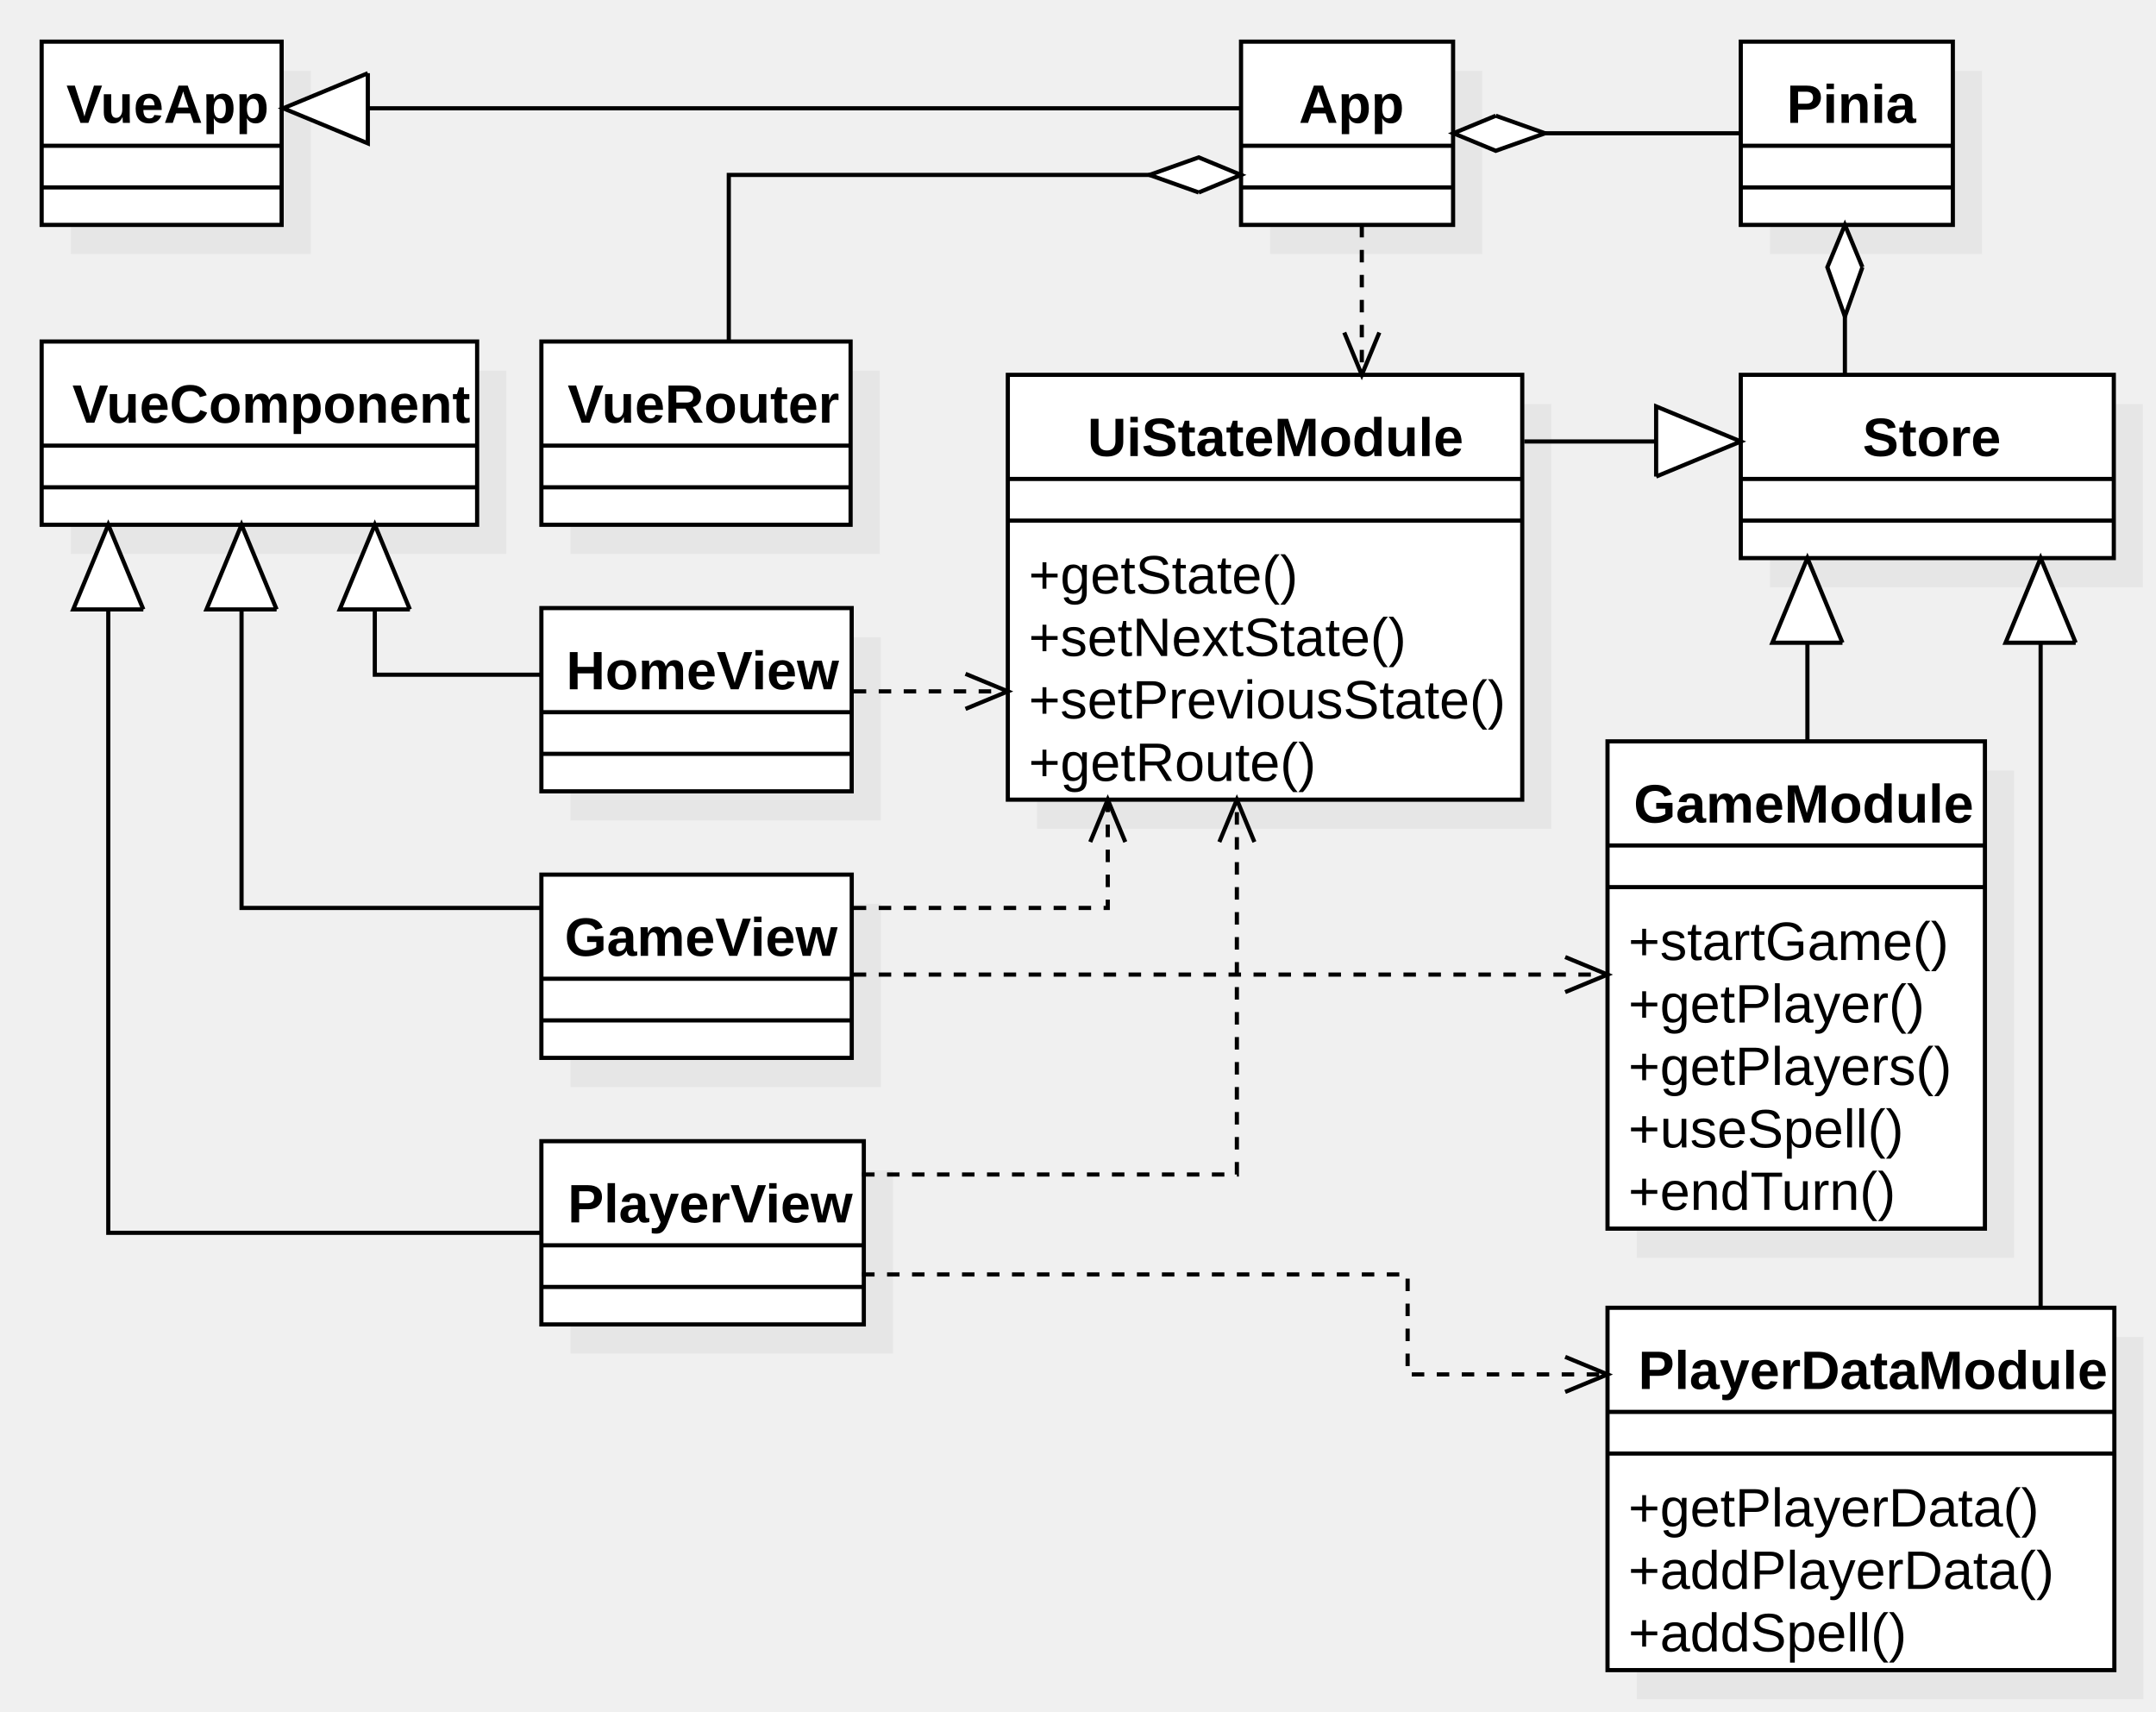
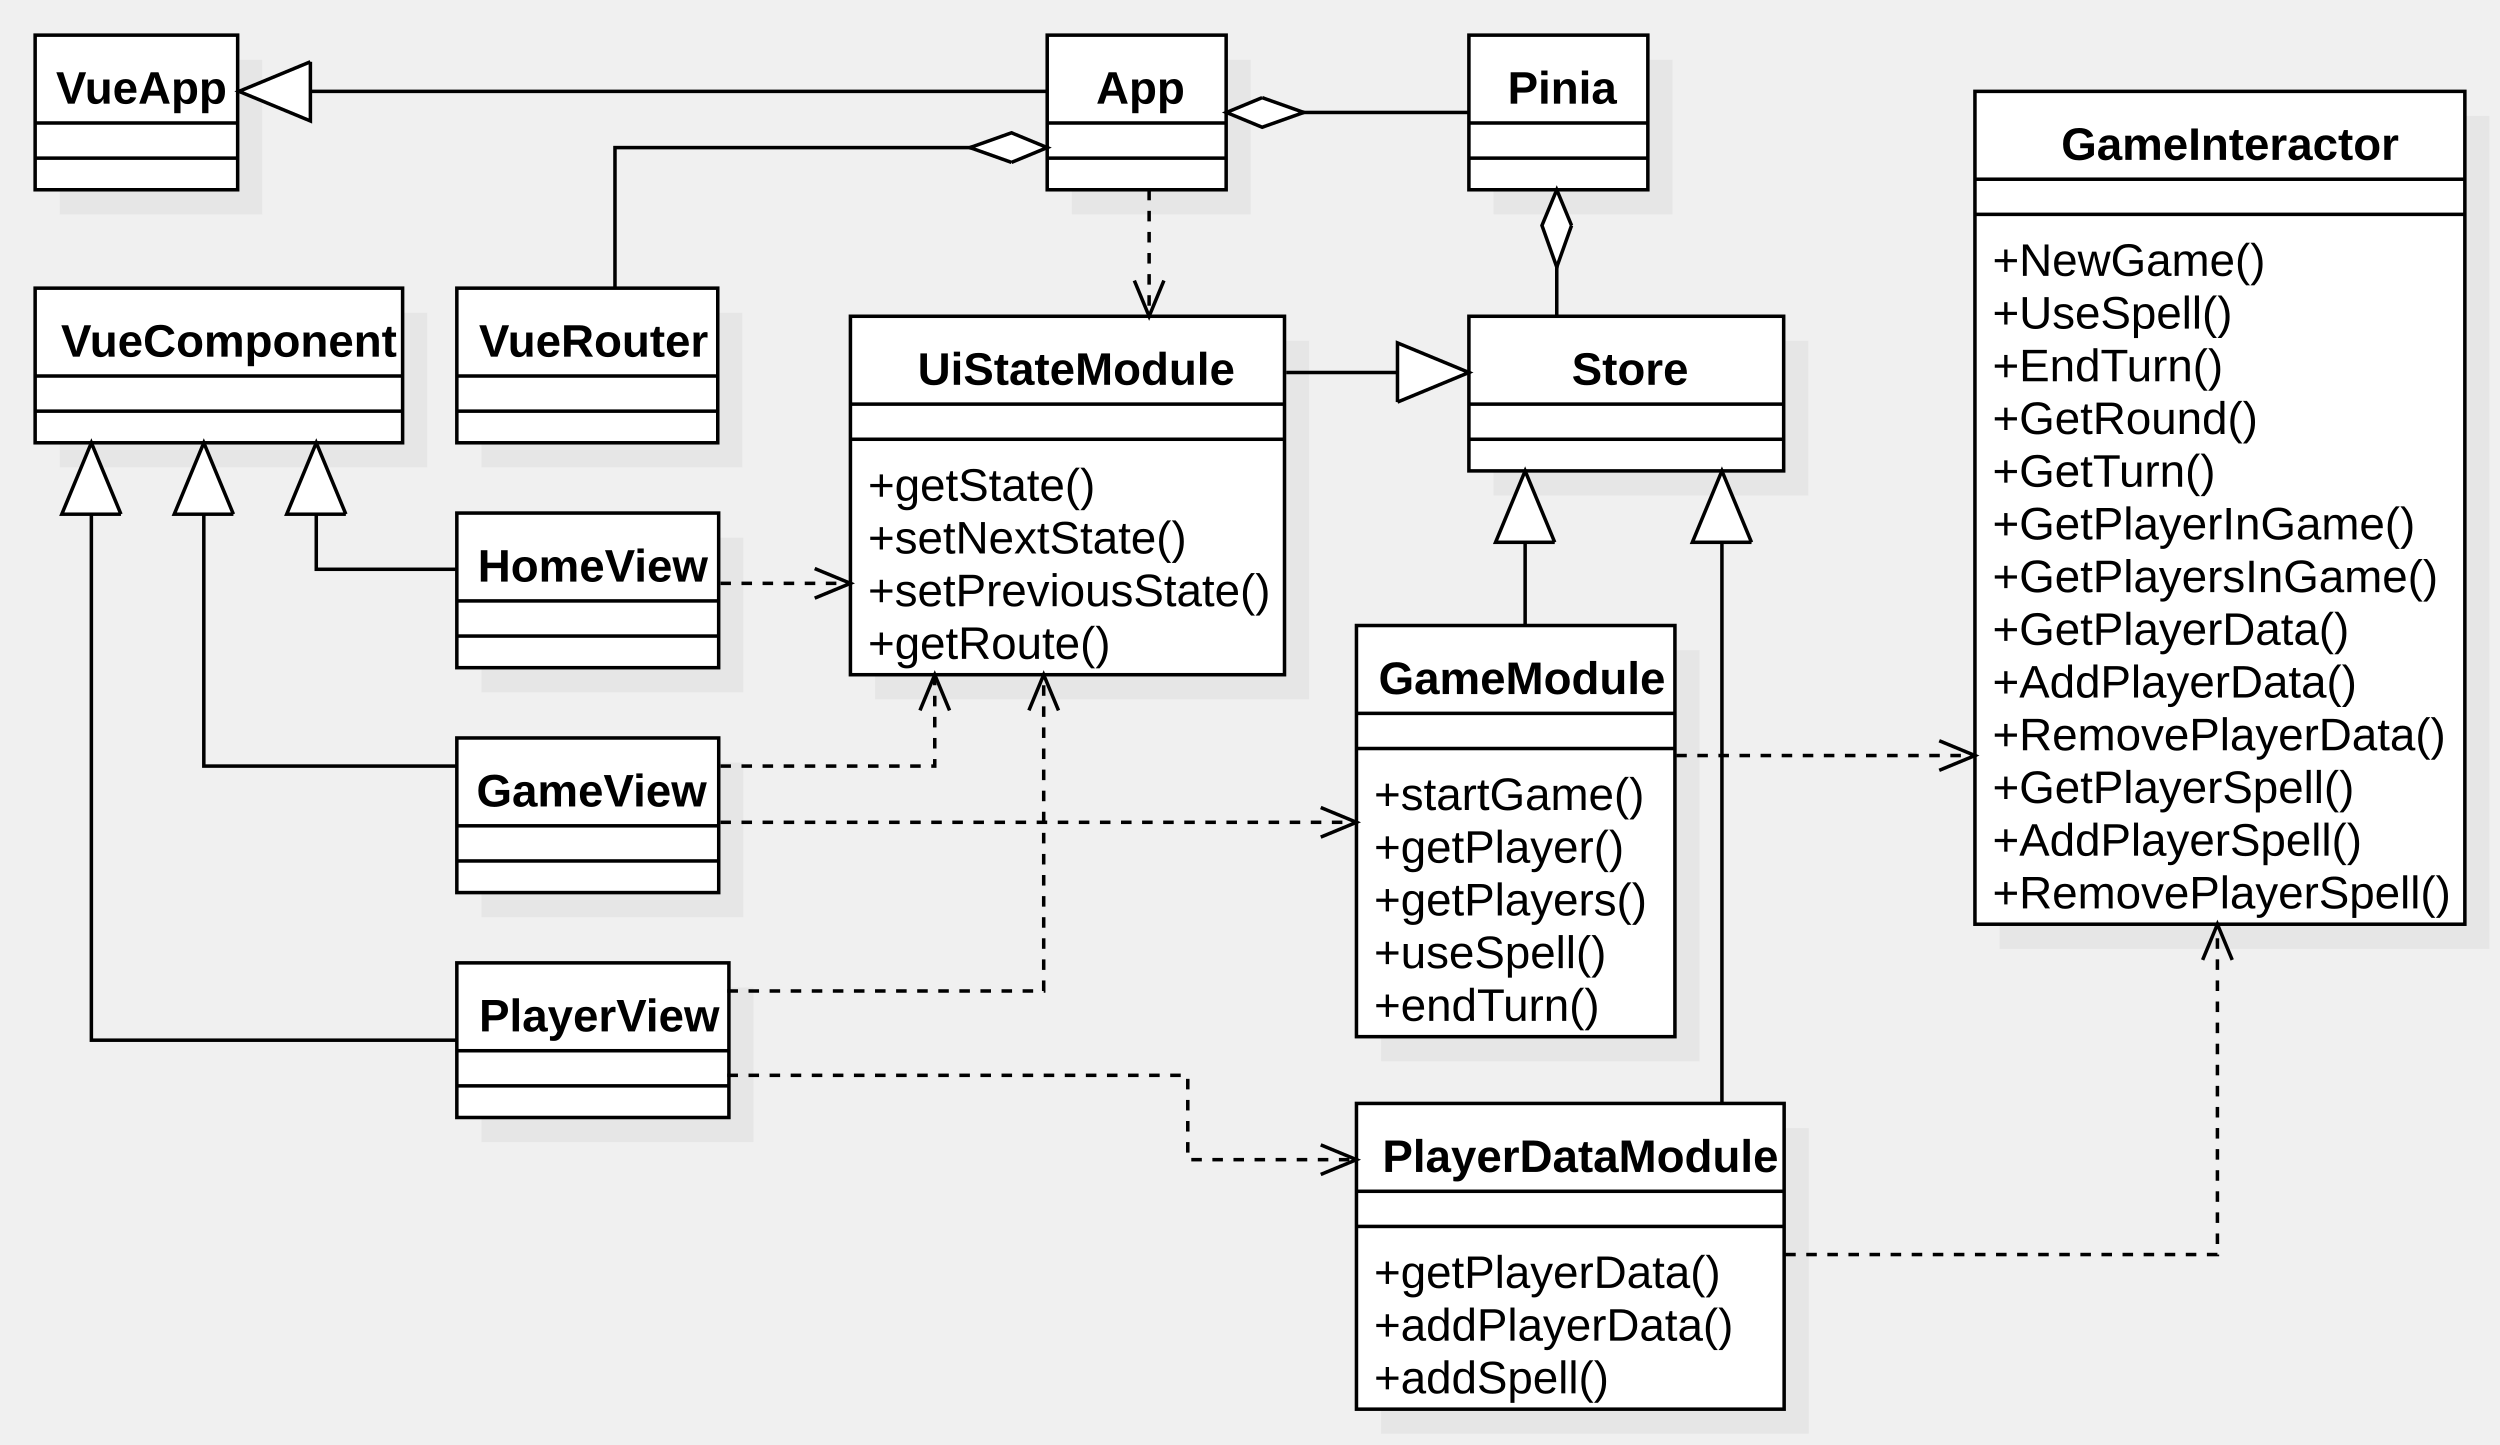
- <svg xmlns="http://www.w3.org/2000/svg" version="1.1" width="517.703" height="411">
+ <svg xmlns="http://www.w3.org/2000/svg" version="1.1" width="711.413" height="411">
  <defs />
  <g>
    <g transform="translate(-22,-22) scale(1,1)">
      <rect fill="#C0C0C0" stroke="none" x="39" y="111" width="104.57" height="44" opacity="0.2" />
    </g>
    <g transform="translate(-22,-22) scale(1,1)">
      <rect fill="#ffffff" stroke="none" x="32" y="104" width="104.57" height="44" />
    </g>
    <g transform="translate(-22,-22) scale(1,1)">
      <path fill="none" stroke="#000000" d="M 32 104 L 136.57 104 L 136.57 148 L 32 148 L 32 104 Z Z" stroke-miterlimit="10" />
    </g>
    <g transform="translate(-22,-22) scale(1,1)">
      <path fill="none" stroke="#000000" d="M 32 129 L 136.57 129" stroke-miterlimit="10" />
    </g>
    <g transform="translate(-22,-22) scale(1,1)">
      <path fill="none" stroke="#000000" d="M 32 139 L 136.57 139" stroke-miterlimit="10" />
    </g>
    <g transform="translate(-22,-22) scale(1,1)">
      <g>
        <path fill="none" stroke="none" />
        <text fill="#000000" stroke="none" font-family="Arial" font-size="13px" font-style="normal" font-weight="bold" text-decoration="none" x="39.356" y="123.5">VueComponent</text>
      </g>
    </g>
    <g transform="translate(-22,-22) scale(1,1)">
      <rect fill="#C0C0C0" stroke="none" x="159" y="239" width="74.521" height="44" opacity="0.2" />
    </g>
    <g transform="translate(-22,-22) scale(1,1)">
      <rect fill="#ffffff" stroke="none" x="152" y="232" width="74.521" height="44" />
    </g>
    <g transform="translate(-22,-22) scale(1,1)">
      <path fill="none" stroke="#000000" d="M 152 232 L 226.521 232 L 226.521 276 L 152 276 L 152 232 Z Z" stroke-miterlimit="10" />
    </g>
    <g transform="translate(-22,-22) scale(1,1)">
      <path fill="none" stroke="#000000" d="M 152 257 L 226.521 257" stroke-miterlimit="10" />
    </g>
    <g transform="translate(-22,-22) scale(1,1)">
      <path fill="none" stroke="#000000" d="M 152 267 L 226.521 267" stroke-miterlimit="10" />
    </g>
    <g transform="translate(-22,-22) scale(1,1)">
      <g>
        <path fill="none" stroke="none" />
        <text fill="#000000" stroke="none" font-family="Arial" font-size="13px" font-style="normal" font-weight="bold" text-decoration="none" x="157.589" y="251.5">GameView</text>
      </g>
    </g>
    <g transform="translate(-22,-22) scale(1,1)">
      <rect fill="#C0C0C0" stroke="none" x="159" y="175" width="74.508" height="44" opacity="0.2" />
    </g>
    <g transform="translate(-22,-22) scale(1,1)">
      <rect fill="#ffffff" stroke="none" x="152" y="168" width="74.508" height="44" />
    </g>
    <g transform="translate(-22,-22) scale(1,1)">
      <path fill="none" stroke="#000000" d="M 152 168 L 226.508 168 L 226.508 212 L 152 212 L 152 168 Z Z" stroke-miterlimit="10" />
    </g>
    <g transform="translate(-22,-22) scale(1,1)">
      <path fill="none" stroke="#000000" d="M 152 193 L 226.508 193" stroke-miterlimit="10" />
    </g>
    <g transform="translate(-22,-22) scale(1,1)">
      <path fill="none" stroke="#000000" d="M 152 203 L 226.508 203" stroke-miterlimit="10" />
    </g>
    <g transform="translate(-22,-22) scale(1,1)">
      <g>
        <path fill="none" stroke="none" />
        <text fill="#000000" stroke="none" font-family="Arial" font-size="13px" font-style="normal" font-weight="bold" text-decoration="none" x="157.944" y="187.5">HomeView</text>
      </g>
    </g>
    <g transform="translate(-22,-22) scale(1,1)">
      <rect fill="#C0C0C0" stroke="none" x="327" y="39" width="50.92" height="44" opacity="0.2" />
    </g>
    <g transform="translate(-22,-22) scale(1,1)">
      <rect fill="#ffffff" stroke="none" x="320" y="32" width="50.92" height="44" />
    </g>
    <g transform="translate(-22,-22) scale(1,1)">
      <path fill="none" stroke="#000000" d="M 320 32 L 370.92 32 L 370.92 76 L 320 76 L 320 32 Z Z" stroke-miterlimit="10" />
    </g>
    <g transform="translate(-22,-22) scale(1,1)">
      <path fill="none" stroke="#000000" d="M 320 57 L 370.92 57" stroke-miterlimit="10" />
    </g>
    <g transform="translate(-22,-22) scale(1,1)">
      <path fill="none" stroke="#000000" d="M 320 67 L 370.92 67" stroke-miterlimit="10" />
    </g>
    <g transform="translate(-22,-22) scale(1,1)">
      <g>
        <path fill="none" stroke="none" />
        <text fill="#000000" stroke="none" font-family="Arial" font-size="13px" font-style="normal" font-weight="bold" text-decoration="none" x="333.895" y="51.5">App</text>
      </g>
    </g>
    <g transform="translate(-22,-22) scale(1,1)">
      <path fill="none" stroke="#000000" d="M 152 240 L 80 240 L 80 148" stroke-miterlimit="10" />
    </g>
    <g transform="translate(-22,-22) scale(1,1)">
      <path fill="#FFFFFF" stroke="none" d="M 88.419 168.325 L 80 148 L 71.581 168.325" />
    </g>
    <g transform="translate(-22,-22) scale(1,1)">
      <path fill="none" stroke="#000000" d="M 88.419 168.325 L 80 148 L 71.581 168.325 L 88.419 168.325" stroke-miterlimit="10" />
    </g>
    <g transform="translate(-22,-22) scale(1,1)">
      <path fill="none" stroke="#000000" d="M 152 184 L 112 184 L 112 148" stroke-miterlimit="10" />
    </g>
    <g transform="translate(-22,-22) scale(1,1)">
      <path fill="#FFFFFF" stroke="none" d="M 120.419 168.325 L 112 148 L 103.581 168.325" />
    </g>
    <g transform="translate(-22,-22) scale(1,1)">
      <path fill="none" stroke="#000000" d="M 120.419 168.325 L 112 148 L 103.581 168.325 L 120.419 168.325" stroke-miterlimit="10" />
    </g>
    <g transform="translate(-22,-22) scale(1,1)">
      <rect fill="#C0C0C0" stroke="none" x="159" y="111" width="74.248" height="44" opacity="0.2" />
    </g>
    <g transform="translate(-22,-22) scale(1,1)">
      <rect fill="#ffffff" stroke="none" x="152" y="104" width="74.248" height="44" />
    </g>
    <g transform="translate(-22,-22) scale(1,1)">
      <path fill="none" stroke="#000000" d="M 152 104 L 226.248 104 L 226.248 148 L 152 148 L 152 104 Z Z" stroke-miterlimit="10" />
    </g>
    <g transform="translate(-22,-22) scale(1,1)">
      <path fill="none" stroke="#000000" d="M 152 129 L 226.248 129" stroke-miterlimit="10" />
    </g>
    <g transform="translate(-22,-22) scale(1,1)">
      <path fill="none" stroke="#000000" d="M 152 139 L 226.248 139" stroke-miterlimit="10" />
    </g>
    <g transform="translate(-22,-22) scale(1,1)">
      <g>
        <path fill="none" stroke="none" />
        <text fill="#000000" stroke="none" font-family="Arial" font-size="13px" font-style="normal" font-weight="bold" text-decoration="none" x="158.29" y="123.5">VueRouter</text>
      </g>
    </g>
    <g transform="translate(-22,-22) scale(1,1)">
      <rect fill="#C0C0C0" stroke="none" x="39" y="39" width="57.629" height="44" opacity="0.2" />
    </g>
    <g transform="translate(-22,-22) scale(1,1)">
      <rect fill="#ffffff" stroke="none" x="32" y="32" width="57.629" height="44" />
    </g>
    <g transform="translate(-22,-22) scale(1,1)">
      <path fill="none" stroke="#000000" d="M 32 32 L 89.629 32 L 89.629 76 L 32 76 L 32 32 Z Z" stroke-miterlimit="10" />
    </g>
    <g transform="translate(-22,-22) scale(1,1)">
      <path fill="none" stroke="#000000" d="M 32 57 L 89.629 57" stroke-miterlimit="10" />
    </g>
    <g transform="translate(-22,-22) scale(1,1)">
      <path fill="none" stroke="#000000" d="M 32 67 L 89.629 67" stroke-miterlimit="10" />
    </g>
    <g transform="translate(-22,-22) scale(1,1)">
      <g>
        <path fill="none" stroke="none" />
        <text fill="#000000" stroke="none" font-family="Arial" font-size="13px" font-style="normal" font-weight="bold" text-decoration="none" x="37.925" y="51.5">VueApp</text>
      </g>
    </g>
    <g transform="translate(-22,-22) scale(1,1)">
      <path fill="none" stroke="#000000" d="M 320 48 L 90 48" stroke-miterlimit="10" />
    </g>
    <g transform="translate(-22,-22) scale(1,1)">
      <path fill="#FFFFFF" stroke="none" d="M 110.325 39.581 L 90 48 L 110.325 56.419" />
    </g>
    <g transform="translate(-22,-22) scale(1,1)">
      <path fill="none" stroke="#000000" d="M 110.325 39.581 L 90 48 L 110.325 56.419 L 110.325 39.581" stroke-miterlimit="10" />
    </g>
    <g transform="translate(-22,-22) scale(1,1)">
      <rect fill="#C0C0C0" stroke="none" x="159" y="303" width="77.421" height="44" opacity="0.2" />
    </g>
    <g transform="translate(-22,-22) scale(1,1)">
      <rect fill="#ffffff" stroke="none" x="152" y="296" width="77.421" height="44" />
    </g>
    <g transform="translate(-22,-22) scale(1,1)">
      <path fill="none" stroke="#000000" d="M 152 296 L 229.421 296 L 229.421 340 L 152 340 L 152 296 Z Z" stroke-miterlimit="10" />
    </g>
    <g transform="translate(-22,-22) scale(1,1)">
      <path fill="none" stroke="#000000" d="M 152 321 L 229.421 321" stroke-miterlimit="10" />
    </g>
    <g transform="translate(-22,-22) scale(1,1)">
      <path fill="none" stroke="#000000" d="M 152 331 L 229.421 331" stroke-miterlimit="10" />
    </g>
    <g transform="translate(-22,-22) scale(1,1)">
      <g>
        <path fill="none" stroke="none" />
        <text fill="#000000" stroke="none" font-family="Arial" font-size="13px" font-style="normal" font-weight="bold" text-decoration="none" x="158.315" y="315.5">PlayerView</text>
      </g>
    </g>
    <g transform="translate(-22,-22) scale(1,1)">
      <path fill="none" stroke="#000000" d="M 152 318 L 48 318 L 48 148" stroke-miterlimit="10" />
    </g>
    <g transform="translate(-22,-22) scale(1,1)">
      <path fill="#FFFFFF" stroke="none" d="M 56.419 168.325 L 48 148 L 39.581 168.325" />
    </g>
    <g transform="translate(-22,-22) scale(1,1)">
      <path fill="none" stroke="#000000" d="M 56.419 168.325 L 48 148 L 39.581 168.325 L 56.419 168.325" stroke-miterlimit="10" />
    </g>
    <g transform="translate(-22,-22) scale(1,1)">
      <path fill="none" stroke="#000000" d="M 197 104 L 197 64 L 320 64" stroke-miterlimit="10" />
    </g>
    <g transform="translate(-22,-22) scale(1,1)">
      <path fill="#FFFFFF" stroke="none" d="M 309.837 68.21 L 320 64 L 309.837 59.79 L 298 64" />
    </g>
    <g transform="translate(-22,-22) scale(1,1)">
      <path fill="none" stroke="#000000" d="M 309.837 68.21 L 320 64 L 309.837 59.79 L 298 64 L 309.837 68.21" stroke-miterlimit="10" />
    </g>
    <g transform="translate(-22,-22) scale(1,1)">
      <rect fill="#C0C0C0" stroke="none" x="447" y="39" width="50.92" height="44" opacity="0.2" />
    </g>
    <g transform="translate(-22,-22) scale(1,1)">
      <rect fill="#ffffff" stroke="none" x="440" y="32" width="50.92" height="44" />
    </g>
    <g transform="translate(-22,-22) scale(1,1)">
      <path fill="none" stroke="#000000" d="M 440 32 L 490.92 32 L 490.92 76 L 440 76 L 440 32 Z Z" stroke-miterlimit="10" />
    </g>
    <g transform="translate(-22,-22) scale(1,1)">
      <path fill="none" stroke="#000000" d="M 440 57 L 490.92 57" stroke-miterlimit="10" />
    </g>
    <g transform="translate(-22,-22) scale(1,1)">
      <path fill="none" stroke="#000000" d="M 440 67 L 490.92 67" stroke-miterlimit="10" />
    </g>
    <g transform="translate(-22,-22) scale(1,1)">
      <g>
        <path fill="none" stroke="none" />
        <text fill="#000000" stroke="none" font-family="Arial" font-size="13px" font-style="normal" font-weight="bold" text-decoration="none" x="451.006" y="51.5">Pinia</text>
      </g>
    </g>
    <g transform="translate(-22,-22) scale(1,1)">
      <path fill="none" stroke="#000000" d="M 440 54 L 371 54" stroke-miterlimit="10" />
    </g>
    <g transform="translate(-22,-22) scale(1,1)">
      <path fill="#FFFFFF" stroke="none" d="M 381.163 49.79 L 371 54 L 381.163 58.21 L 393 54" />
    </g>
    <g transform="translate(-22,-22) scale(1,1)">
      <path fill="none" stroke="#000000" d="M 381.163 49.79 L 371 54 L 381.163 58.21 L 393 54 L 381.163 49.79" stroke-miterlimit="10" />
    </g>
    <g transform="translate(-22,-22) scale(1,1)">
      <rect fill="#C0C0C0" stroke="none" x="447" y="119" width="89.571" height="44" opacity="0.2" />
    </g>
    <g transform="translate(-22,-22) scale(1,1)">
      <rect fill="#ffffff" stroke="none" x="440" y="112" width="89.571" height="44" />
    </g>
    <g transform="translate(-22,-22) scale(1,1)">
      <path fill="none" stroke="#000000" d="M 440 112 L 529.571 112 L 529.571 156 L 440 156 L 440 112 Z Z" stroke-miterlimit="10" />
    </g>
    <g transform="translate(-22,-22) scale(1,1)">
      <path fill="none" stroke="#000000" d="M 440 137 L 529.571 137" stroke-miterlimit="10" />
    </g>
    <g transform="translate(-22,-22) scale(1,1)">
      <path fill="none" stroke="#000000" d="M 440 147 L 529.571 147" stroke-miterlimit="10" />
    </g>
    <g transform="translate(-22,-22) scale(1,1)">
      <g>
        <path fill="none" stroke="none" />
        <text fill="#000000" stroke="none" font-family="Arial" font-size="13px" font-style="normal" font-weight="bold" text-decoration="none" x="469.25" y="131.5">Store</text>
      </g>
    </g>
    <g transform="translate(-22,-22) scale(1,1)">
      <path fill="none" stroke="#000000" d="M 465 112 L 465 76" stroke-miterlimit="10" />
    </g>
    <g transform="translate(-22,-22) scale(1,1)">
      <path fill="#FFFFFF" stroke="none" d="M 469.21 86.163 L 465 76 L 460.79 86.163 L 465 98" />
    </g>
    <g transform="translate(-22,-22) scale(1,1)">
      <path fill="none" stroke="#000000" d="M 469.21 86.163 L 465 76 L 460.79 86.163 L 465 98 L 469.21 86.163" stroke-miterlimit="10" />
    </g>
    <g transform="translate(-22,-22) scale(1,1)">
      <rect fill="#C0C0C0" stroke="none" x="415" y="207" width="90.625" height="117" opacity="0.2" />
    </g>
    <g transform="translate(-22,-22) scale(1,1)">
      <rect fill="#ffffff" stroke="none" x="408" y="200" width="90.625" height="117" />
    </g>
    <g transform="translate(-22,-22) scale(1,1)">
      <path fill="none" stroke="#000000" d="M 408 200 L 498.625 200 L 498.625 317 L 408 317 L 408 200 Z Z" stroke-miterlimit="10" />
    </g>
    <g transform="translate(-22,-22) scale(1,1)">
      <path fill="none" stroke="#000000" d="M 408 225 L 498.625 225" stroke-miterlimit="10" />
    </g>
    <g transform="translate(-22,-22) scale(1,1)">
      <path fill="none" stroke="#000000" d="M 408 235 L 498.625 235" stroke-miterlimit="10" />
    </g>
    <g transform="translate(-22,-22) scale(1,1)">
      <g>
        <path fill="none" stroke="none" />
        <text fill="#000000" stroke="none" font-family="Arial" font-size="13px" font-style="normal" font-weight="bold" text-decoration="none" x="414.293" y="219.5">GameModule</text>
      </g>
    </g>
    <g transform="translate(-22,-22) scale(1,1)">
      <g>
        <path fill="none" stroke="none" />
        <text fill="#000000" stroke="none" font-family="Arial" font-size="13px" font-style="normal" font-weight="normal" text-decoration="none" x="413" y="252.5">+startGame()</text>
      </g>
    </g>
    <g transform="translate(-22,-22) scale(1,1)">
      <g>
        <path fill="none" stroke="none" />
        <text fill="#000000" stroke="none" font-family="Arial" font-size="13px" font-style="normal" font-weight="normal" text-decoration="none" x="413" y="267.5">+getPlayer()</text>
      </g>
    </g>
    <g transform="translate(-22,-22) scale(1,1)">
      <g>
        <path fill="none" stroke="none" />
        <text fill="#000000" stroke="none" font-family="Arial" font-size="13px" font-style="normal" font-weight="normal" text-decoration="none" x="413" y="282.5">+getPlayers()</text>
      </g>
    </g>
    <g transform="translate(-22,-22) scale(1,1)">
      <g>
        <path fill="none" stroke="none" />
        <text fill="#000000" stroke="none" font-family="Arial" font-size="13px" font-style="normal" font-weight="normal" text-decoration="none" x="413" y="297.5">+useSpell()</text>
      </g>
    </g>
    <g transform="translate(-22,-22) scale(1,1)">
      <g>
        <path fill="none" stroke="none" />
        <text fill="#000000" stroke="none" font-family="Arial" font-size="13px" font-style="normal" font-weight="normal" text-decoration="none" x="413" y="312.5">+endTurn()</text>
      </g>
    </g>
    <g transform="translate(-22,-22) scale(1,1)">
      <path fill="none" stroke="#000000" d="M 456 200 L 456 156" stroke-miterlimit="10" />
    </g>
    <g transform="translate(-22,-22) scale(1,1)">
      <path fill="#FFFFFF" stroke="none" d="M 464.419 176.325 L 456 156 L 447.581 176.325" />
    </g>
    <g transform="translate(-22,-22) scale(1,1)">
      <path fill="none" stroke="#000000" d="M 464.419 176.325 L 456 156 L 447.581 176.325 L 464.419 176.325" stroke-miterlimit="10" />
    </g>
    <g transform="translate(-22,-22) scale(1,1)">
      <rect fill="#C0C0C0" stroke="none" x="415" y="343" width="121.703" height="87" opacity="0.2" />
    </g>
    <g transform="translate(-22,-22) scale(1,1)">
      <rect fill="#ffffff" stroke="none" x="408" y="336" width="121.703" height="87" />
    </g>
    <g transform="translate(-22,-22) scale(1,1)">
      <path fill="none" stroke="#000000" d="M 408 336 L 529.703 336 L 529.703 423 L 408 423 L 408 336 Z Z" stroke-miterlimit="10" />
    </g>
    <g transform="translate(-22,-22) scale(1,1)">
      <path fill="none" stroke="#000000" d="M 408 361 L 529.703 361" stroke-miterlimit="10" />
    </g>
    <g transform="translate(-22,-22) scale(1,1)">
      <path fill="none" stroke="#000000" d="M 408 371 L 529.703 371" stroke-miterlimit="10" />
    </g>
    <g transform="translate(-22,-22) scale(1,1)">
      <g>
        <path fill="none" stroke="none" />
        <text fill="#000000" stroke="none" font-family="Arial" font-size="13px" font-style="normal" font-weight="bold" text-decoration="none" x="415.379" y="355.5">PlayerDataModule</text>
      </g>
    </g>
    <g transform="translate(-22,-22) scale(1,1)">
      <g>
        <path fill="none" stroke="none" />
        <text fill="#000000" stroke="none" font-family="Arial" font-size="13px" font-style="normal" font-weight="normal" text-decoration="none" x="413" y="388.5">+getPlayerData()</text>
      </g>
    </g>
    <g transform="translate(-22,-22) scale(1,1)">
      <g>
        <path fill="none" stroke="none" />
        <text fill="#000000" stroke="none" font-family="Arial" font-size="13px" font-style="normal" font-weight="normal" text-decoration="none" x="413" y="403.5">+addPlayerData()</text>
      </g>
    </g>
    <g transform="translate(-22,-22) scale(1,1)">
      <g>
        <path fill="none" stroke="none" />
        <text fill="#000000" stroke="none" font-family="Arial" font-size="13px" font-style="normal" font-weight="normal" text-decoration="none" x="413" y="418.5">+addSpell()</text>
      </g>
    </g>
    <g transform="translate(-22,-22) scale(1,1)">
      <path fill="none" stroke="#000000" d="M 512 336 L 512 156" stroke-miterlimit="10" />
    </g>
    <g transform="translate(-22,-22) scale(1,1)">
      <path fill="#FFFFFF" stroke="none" d="M 520.419 176.325 L 512 156 L 503.581 176.325" />
    </g>
    <g transform="translate(-22,-22) scale(1,1)">
      <path fill="none" stroke="#000000" d="M 520.419 176.325 L 512 156 L 503.581 176.325 L 520.419 176.325" stroke-miterlimit="10" />
    </g>
    <g transform="translate(-22,-22) scale(1,1)">
      <rect fill="#C0C0C0" stroke="none" x="271" y="119" width="123.524" height="102" opacity="0.2" />
    </g>
    <g transform="translate(-22,-22) scale(1,1)">
      <rect fill="#ffffff" stroke="none" x="264" y="112" width="123.524" height="102" />
    </g>
    <g transform="translate(-22,-22) scale(1,1)">
      <path fill="none" stroke="#000000" d="M 264 112 L 387.524 112 L 387.524 214 L 264 214 L 264 112 Z Z" stroke-miterlimit="10" />
    </g>
    <g transform="translate(-22,-22) scale(1,1)">
      <path fill="none" stroke="#000000" d="M 264 137 L 387.524 137" stroke-miterlimit="10" />
    </g>
    <g transform="translate(-22,-22) scale(1,1)">
      <path fill="none" stroke="#000000" d="M 264 147 L 387.524 147" stroke-miterlimit="10" />
    </g>
    <g transform="translate(-22,-22) scale(1,1)">
      <g>
        <path fill="none" stroke="none" />
        <text fill="#000000" stroke="none" font-family="Arial" font-size="13px" font-style="normal" font-weight="bold" text-decoration="none" x="283.128" y="131.5">UiStateModule</text>
      </g>
    </g>
    <g transform="translate(-22,-22) scale(1,1)">
      <g>
        <path fill="none" stroke="none" />
        <text fill="#000000" stroke="none" font-family="Arial" font-size="13px" font-style="normal" font-weight="normal" text-decoration="none" x="269" y="164.5">+getState()</text>
      </g>
    </g>
    <g transform="translate(-22,-22) scale(1,1)">
      <g>
        <path fill="none" stroke="none" />
        <text fill="#000000" stroke="none" font-family="Arial" font-size="13px" font-style="normal" font-weight="normal" text-decoration="none" x="269" y="179.5">+setNextState()</text>
      </g>
    </g>
    <g transform="translate(-22,-22) scale(1,1)">
      <g>
        <path fill="none" stroke="none" />
        <text fill="#000000" stroke="none" font-family="Arial" font-size="13px" font-style="normal" font-weight="normal" text-decoration="none" x="269" y="194.5">+setPreviousState()</text>
      </g>
    </g>
    <g transform="translate(-22,-22) scale(1,1)">
      <g>
        <path fill="none" stroke="none" />
        <text fill="#000000" stroke="none" font-family="Arial" font-size="13px" font-style="normal" font-weight="normal" text-decoration="none" x="269" y="209.5">+getRoute()</text>
      </g>
    </g>
    <g transform="translate(-22,-22) scale(1,1)">
      <path fill="none" stroke="#000000" d="M 388 128 L 440 128" stroke-miterlimit="10" />
    </g>
    <g transform="translate(-22,-22) scale(1,1)">
      <path fill="#FFFFFF" stroke="none" d="M 419.675 136.419 L 440 128 L 419.675 119.581" />
    </g>
    <g transform="translate(-22,-22) scale(1,1)">
      <path fill="none" stroke="#000000" d="M 419.675 136.419 L 440 128 L 419.675 119.581 L 419.675 136.419" stroke-miterlimit="10" />
    </g>
    <g transform="translate(-22,-22) scale(1,1)">
      <path fill="none" stroke="#000000" d="M 229 328 L 360 328 L 360 352 L 408 352" stroke-miterlimit="10" stroke-dasharray="3" />
    </g>
    <g transform="translate(-22,-22) scale(1,1)">
      <path fill="none" stroke="#000000" d="M 397.837 356.21 L 408 352 L 397.837 347.79" stroke-miterlimit="10" />
    </g>
    <g transform="translate(-22,-22) scale(1,1)">
      <path fill="none" stroke="#000000" d="M 229 304 L 319 304 L 319 214" stroke-miterlimit="10" stroke-dasharray="3" />
    </g>
    <g transform="translate(-22,-22) scale(1,1)">
      <path fill="none" stroke="#000000" d="M 323.21 224.163 L 319 214 L 314.79 224.163" stroke-miterlimit="10" />
    </g>
    <g transform="translate(-22,-22) scale(1,1)">
      <path fill="none" stroke="#000000" d="M 227 240 L 288 240 L 288 214" stroke-miterlimit="10" stroke-dasharray="3" />
    </g>
    <g transform="translate(-22,-22) scale(1,1)">
      <path fill="none" stroke="#000000" d="M 292.21 224.163 L 288 214 L 283.79 224.163" stroke-miterlimit="10" />
    </g>
    <g transform="translate(-22,-22) scale(1,1)">
      <path fill="none" stroke="#000000" d="M 227 188 L 264 188" stroke-miterlimit="10" stroke-dasharray="3" />
    </g>
    <g transform="translate(-22,-22) scale(1,1)">
      <path fill="none" stroke="#000000" d="M 253.837 192.21 L 264 188 L 253.837 183.79" stroke-miterlimit="10" />
    </g>
    <g transform="translate(-22,-22) scale(1,1)">
      <path fill="none" stroke="#000000" d="M 349 76 L 349 112" stroke-miterlimit="10" stroke-dasharray="3" />
    </g>
    <g transform="translate(-22,-22) scale(1,1)">
      <path fill="none" stroke="#000000" d="M 344.79 101.837 L 349 112 L 353.21 101.837" stroke-miterlimit="10" />
    </g>
    <g transform="translate(-22,-22) scale(1,1)">
      <path fill="none" stroke="#000000" d="M 227 256 L 408 256" stroke-miterlimit="10" stroke-dasharray="3" />
    </g>
    <g transform="translate(-22,-22) scale(1,1)">
      <path fill="none" stroke="#000000" d="M 397.837 260.21 L 408 256 L 397.837 251.79" stroke-miterlimit="10" />
    </g>
+     <g transform="translate(-22,-22) scale(1,1)">
+       <rect fill="#C0C0C0" stroke="none" x="591" y="55" width="139.413" height="237" opacity="0.2" />
+     </g>
+     <g transform="translate(-22,-22) scale(1,1)">
+       <rect fill="#ffffff" stroke="none" x="584" y="48" width="139.413" height="237" />
+     </g>
+     <g transform="translate(-22,-22) scale(1,1)">
+       <path fill="none" stroke="#000000" d="M 584 48 L 723.413 48 L 723.413 285 L 584 285 L 584 48 Z Z" stroke-miterlimit="10" />
+     </g>
+     <g transform="translate(-22,-22) scale(1,1)">
+       <path fill="none" stroke="#000000" d="M 584 73 L 723.413 73" stroke-miterlimit="10" />
+     </g>
+     <g transform="translate(-22,-22) scale(1,1)">
+       <path fill="none" stroke="#000000" d="M 584 83 L 723.413 83" stroke-miterlimit="10" />
+     </g>
+     <g transform="translate(-22,-22) scale(1,1)">
+       <g>
+         <path fill="none" stroke="none" />
+         <text fill="#000000" stroke="none" font-family="Arial" font-size="13px" font-style="normal" font-weight="bold" text-decoration="none" x="608.549" y="67.5">GameInteractor</text>
+       </g>
+     </g>
+     <g transform="translate(-22,-22) scale(1,1)">
+       <g>
+         <path fill="none" stroke="none" />
+         <text fill="#000000" stroke="none" font-family="Arial" font-size="13px" font-style="normal" font-weight="normal" text-decoration="none" x="589" y="100.5">+NewGame()</text>
+       </g>
+     </g>
+     <g transform="translate(-22,-22) scale(1,1)">
+       <g>
+         <path fill="none" stroke="none" />
+         <text fill="#000000" stroke="none" font-family="Arial" font-size="13px" font-style="normal" font-weight="normal" text-decoration="none" x="589" y="115.5">+UseSpell()</text>
+       </g>
+     </g>
+     <g transform="translate(-22,-22) scale(1,1)">
+       <g>
+         <path fill="none" stroke="none" />
+         <text fill="#000000" stroke="none" font-family="Arial" font-size="13px" font-style="normal" font-weight="normal" text-decoration="none" x="589" y="130.5">+EndTurn()</text>
+       </g>
+     </g>
+     <g transform="translate(-22,-22) scale(1,1)">
+       <g>
+         <path fill="none" stroke="none" />
+         <text fill="#000000" stroke="none" font-family="Arial" font-size="13px" font-style="normal" font-weight="normal" text-decoration="none" x="589" y="145.5">+GetRound()</text>
+       </g>
+     </g>
+     <g transform="translate(-22,-22) scale(1,1)">
+       <g>
+         <path fill="none" stroke="none" />
+         <text fill="#000000" stroke="none" font-family="Arial" font-size="13px" font-style="normal" font-weight="normal" text-decoration="none" x="589" y="160.5">+GetTurn()</text>
+       </g>
+     </g>
+     <g transform="translate(-22,-22) scale(1,1)">
+       <g>
+         <path fill="none" stroke="none" />
+         <text fill="#000000" stroke="none" font-family="Arial" font-size="13px" font-style="normal" font-weight="normal" text-decoration="none" x="589" y="175.5">+GetPlayerInGame()</text>
+       </g>
+     </g>
+     <g transform="translate(-22,-22) scale(1,1)">
+       <g>
+         <path fill="none" stroke="none" />
+         <text fill="#000000" stroke="none" font-family="Arial" font-size="13px" font-style="normal" font-weight="normal" text-decoration="none" x="589" y="190.5">+GetPlayersInGame()</text>
+       </g>
+     </g>
+     <g transform="translate(-22,-22) scale(1,1)">
+       <g>
+         <path fill="none" stroke="none" />
+         <text fill="#000000" stroke="none" font-family="Arial" font-size="13px" font-style="normal" font-weight="normal" text-decoration="none" x="589" y="205.5">+GetPlayerData()</text>
+       </g>
+     </g>
+     <g transform="translate(-22,-22) scale(1,1)">
+       <g>
+         <path fill="none" stroke="none" />
+         <text fill="#000000" stroke="none" font-family="Arial" font-size="13px" font-style="normal" font-weight="normal" text-decoration="none" x="589" y="220.5">+AddPlayerData()</text>
+       </g>
+     </g>
+     <g transform="translate(-22,-22) scale(1,1)">
+       <g>
+         <path fill="none" stroke="none" />
+         <text fill="#000000" stroke="none" font-family="Arial" font-size="13px" font-style="normal" font-weight="normal" text-decoration="none" x="589" y="235.5">+RemovePlayerData()</text>
+       </g>
+     </g>
+     <g transform="translate(-22,-22) scale(1,1)">
+       <g>
+         <path fill="none" stroke="none" />
+         <text fill="#000000" stroke="none" font-family="Arial" font-size="13px" font-style="normal" font-weight="normal" text-decoration="none" x="589" y="250.5">+GetPlayerSpell()</text>
+       </g>
+     </g>
+     <g transform="translate(-22,-22) scale(1,1)">
+       <g>
+         <path fill="none" stroke="none" />
+         <text fill="#000000" stroke="none" font-family="Arial" font-size="13px" font-style="normal" font-weight="normal" text-decoration="none" x="589" y="265.5">+AddPlayerSpell()</text>
+       </g>
+     </g>
+     <g transform="translate(-22,-22) scale(1,1)">
+       <g>
+         <path fill="none" stroke="none" />
+         <text fill="#000000" stroke="none" font-family="Arial" font-size="13px" font-style="normal" font-weight="normal" text-decoration="none" x="589" y="280.5">+RemovePlayerSpell()</text>
+       </g>
+     </g>
+     <g transform="translate(-22,-22) scale(1,1)">
+       <path fill="none" stroke="#000000" d="M 499 237 L 584 237" stroke-miterlimit="10" stroke-dasharray="3" />
+     </g>
+     <g transform="translate(-22,-22) scale(1,1)">
+       <path fill="none" stroke="#000000" d="M 573.837 241.21 L 584 237 L 573.837 232.79" stroke-miterlimit="10" />
+     </g>
+     <g transform="translate(-22,-22) scale(1,1)">
+       <path fill="none" stroke="#000000" d="M 530 379 L 653 379 L 653 285" stroke-miterlimit="10" stroke-dasharray="3" />
+     </g>
+     <g transform="translate(-22,-22) scale(1,1)">
+       <path fill="none" stroke="#000000" d="M 657.21 295.163 L 653 285 L 648.79 295.163" stroke-miterlimit="10" />
+     </g>
  </g>
</svg>
